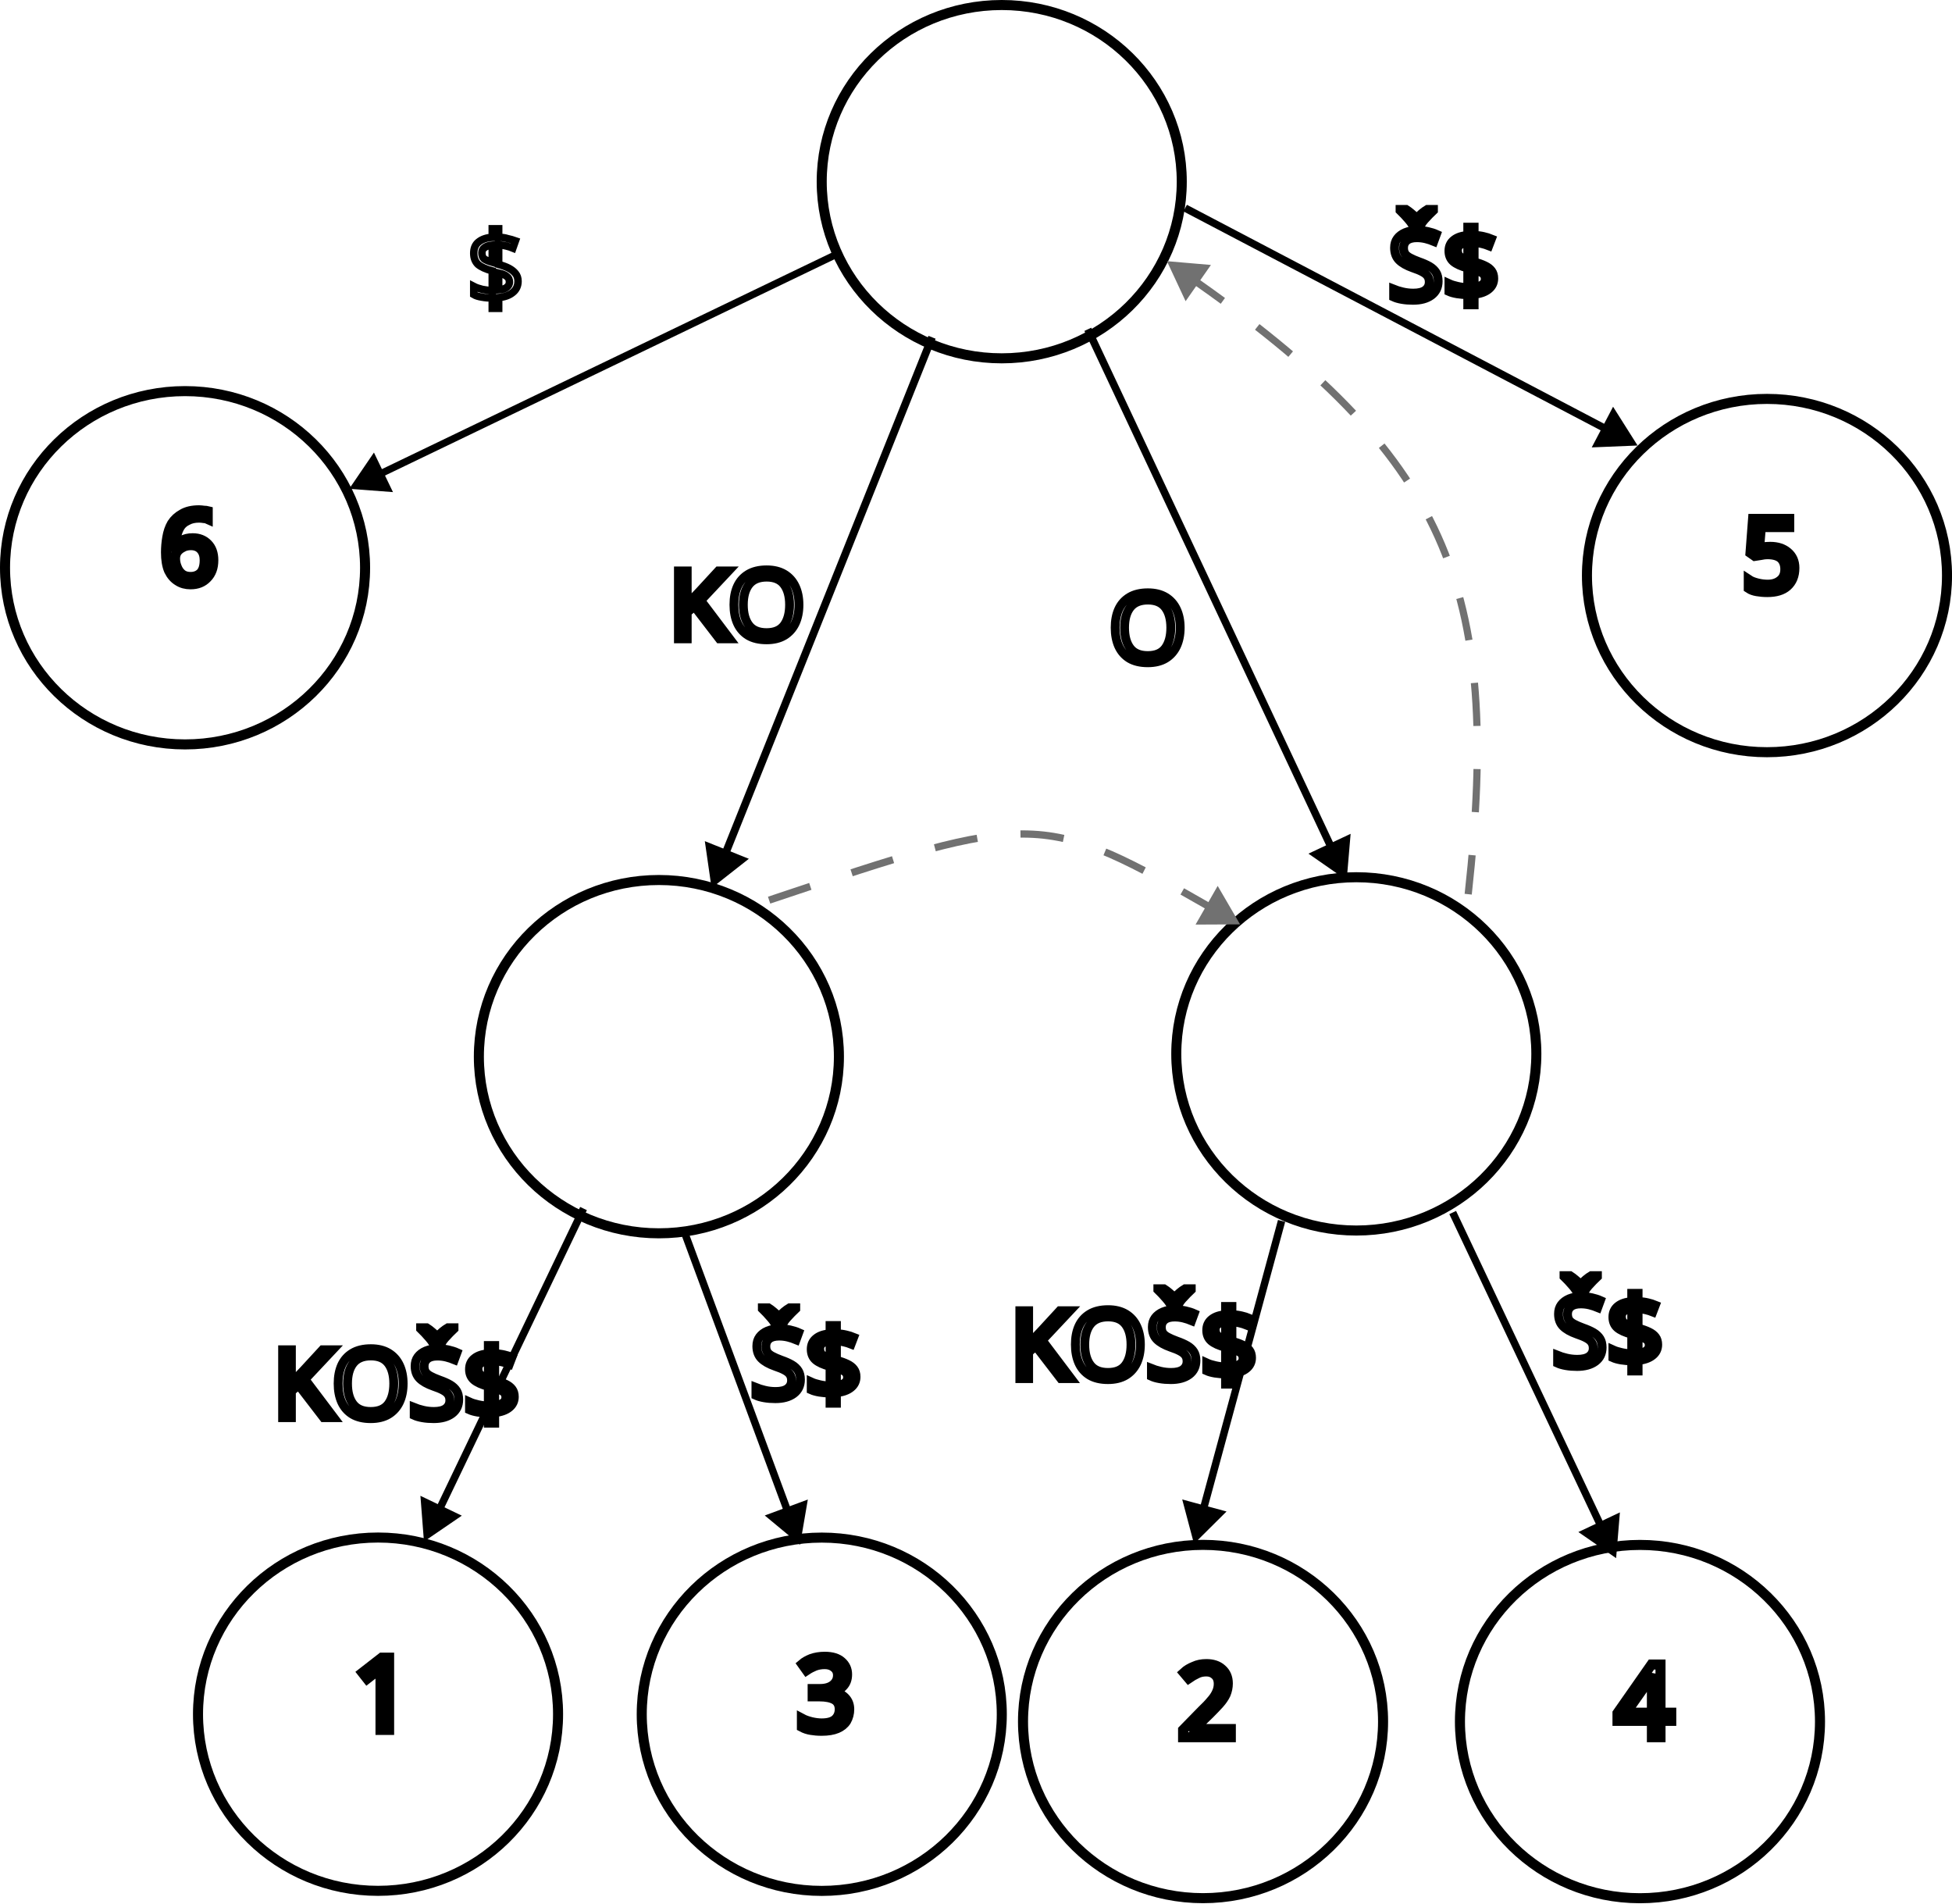
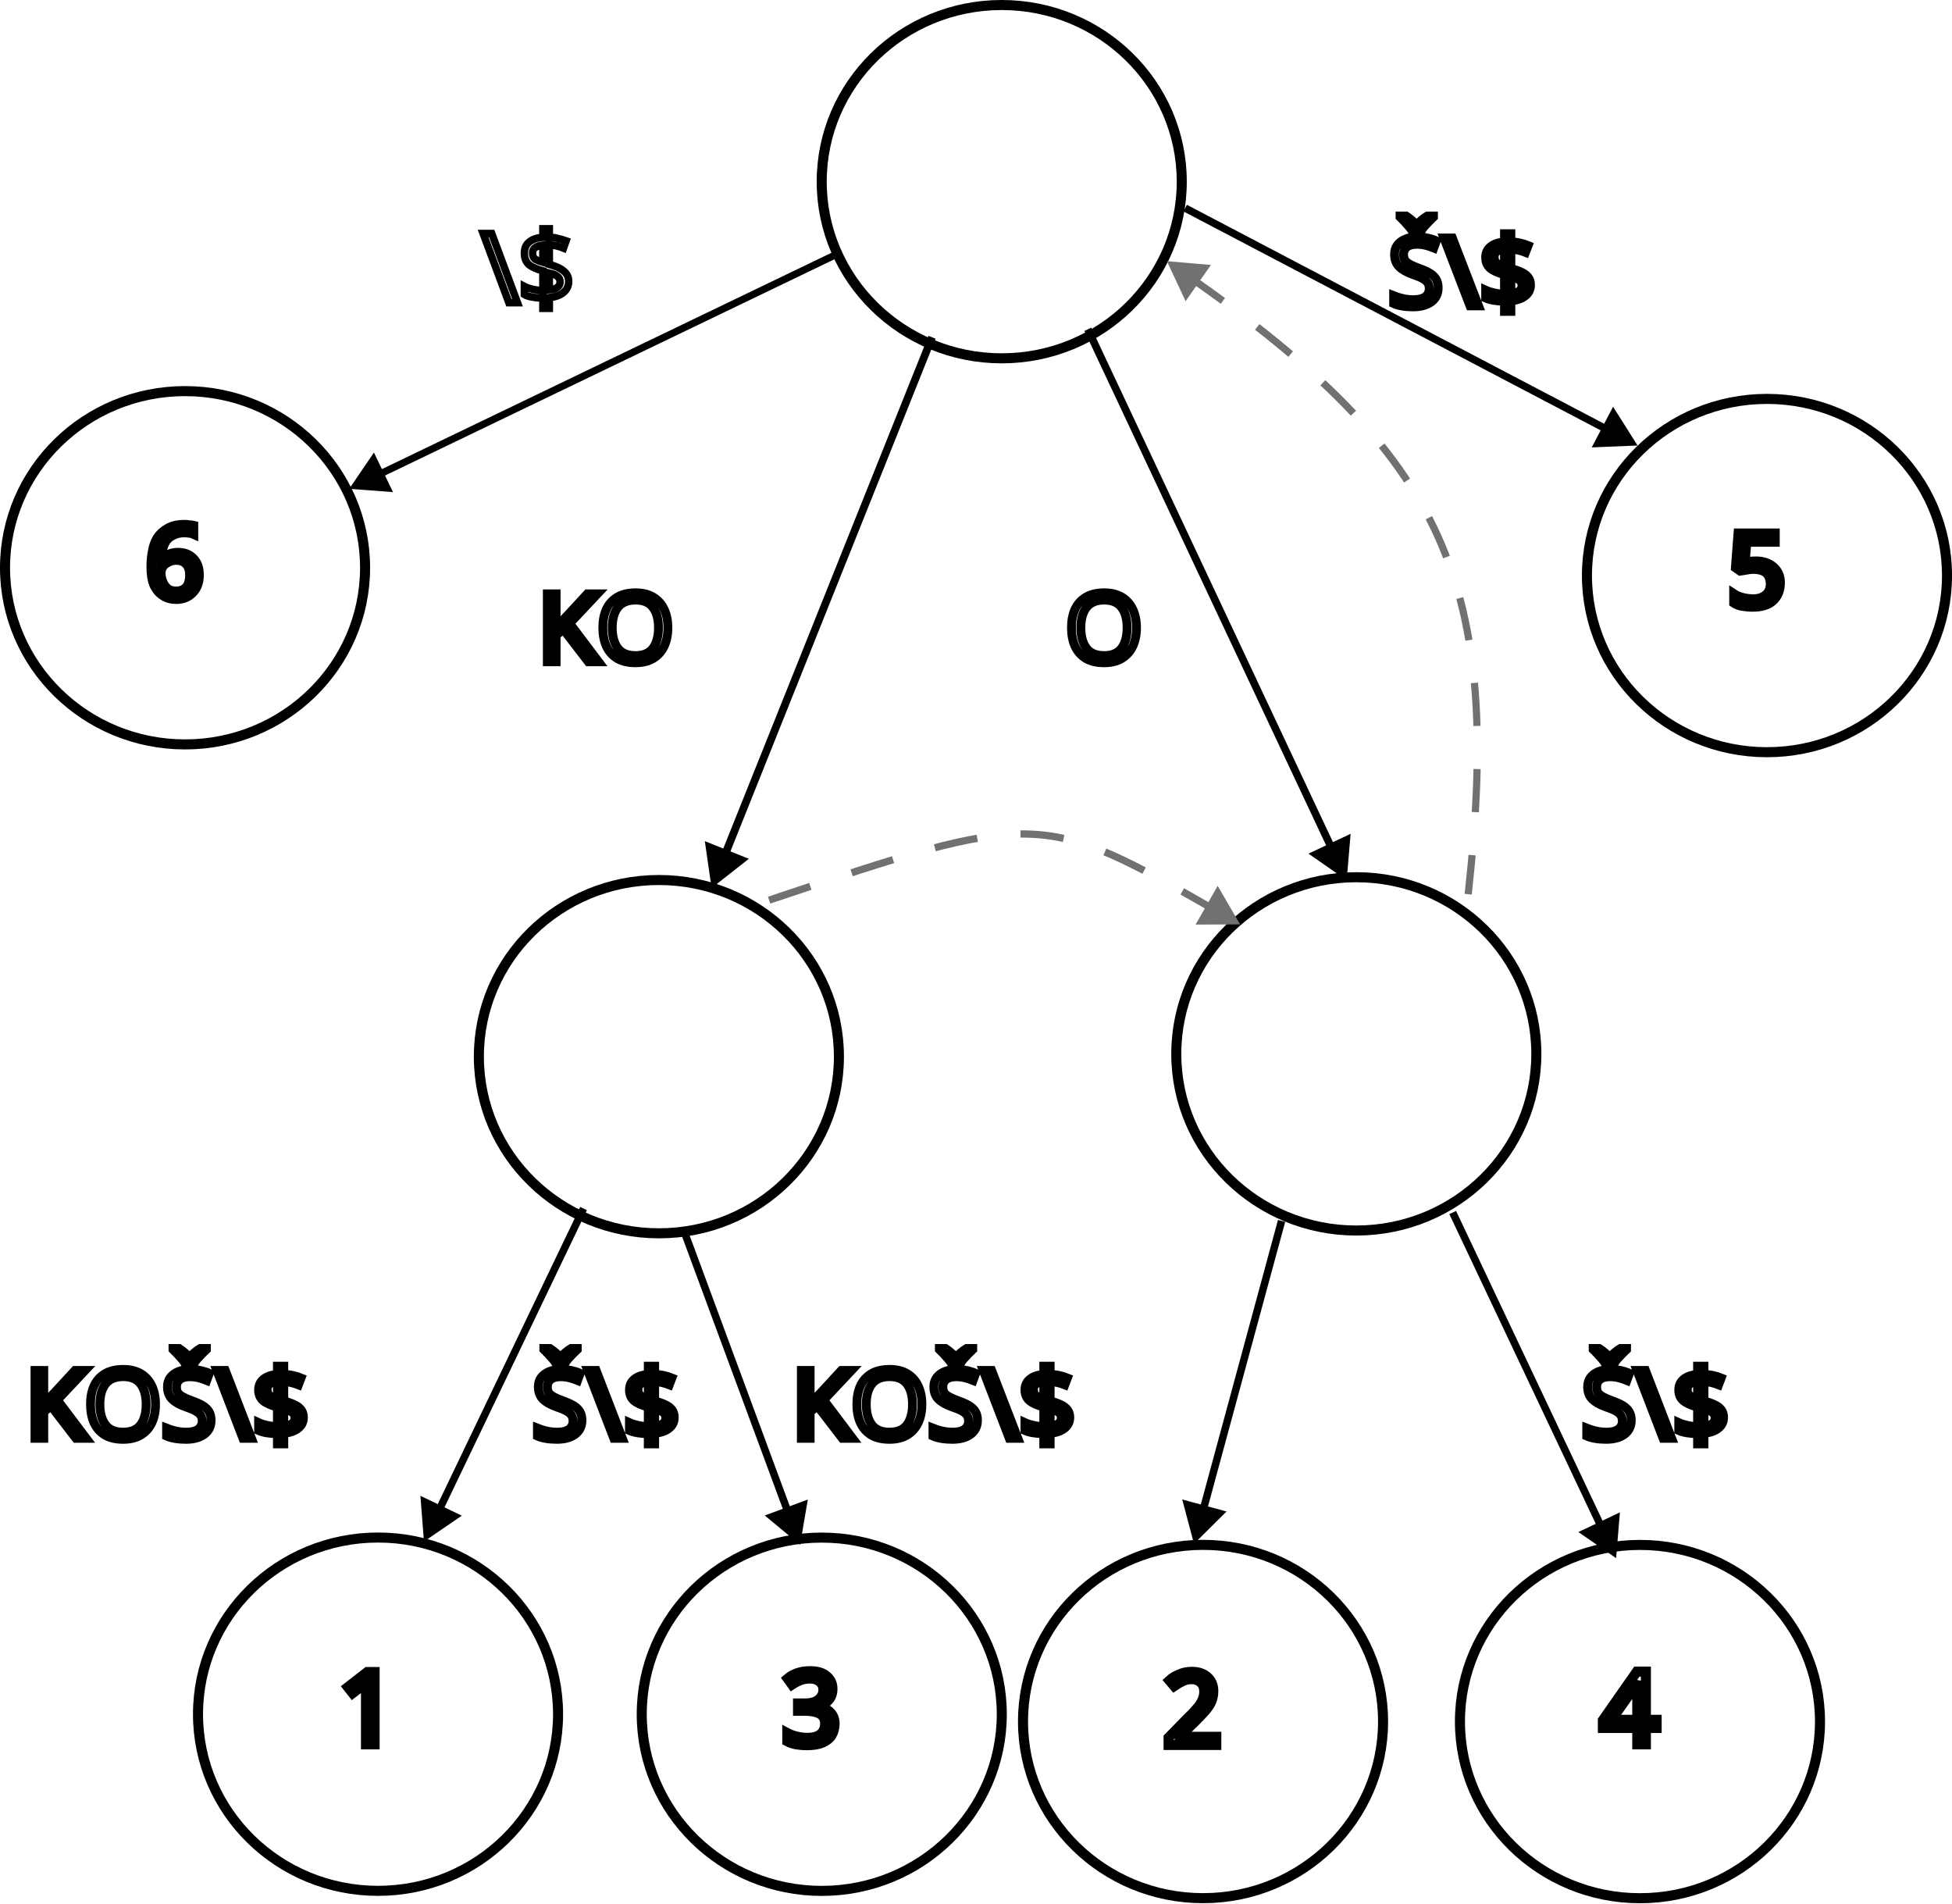
<svg xmlns="http://www.w3.org/2000/svg" width="70.913mm" height="69.127mm" viewBox="0 0 70.913 69.127" version="1.1" id="svg1" xml:space="preserve">
  <defs id="defs1">
    <marker style="overflow:visible" id="Triangle" refX="0" refY="0" orient="auto" markerWidth="1" markerHeight="1" viewBox="0 0 1 1" preserveAspectRatio="xMidYMid">
      <path transform="scale(0.5)" style="fill:context-stroke;fill-rule:evenodd;stroke:context-stroke;stroke-width:1pt" d="M 5.77,0 -2.88,5 V -5 Z" id="path135" />
    </marker>
    <marker style="overflow:visible" id="Triangle-1-27-2-8" refX="0" refY="0" orient="auto-start-reverse" markerWidth="1" markerHeight="1" viewBox="0 0 1 1" preserveAspectRatio="xMidYMid">
      <path transform="scale(0.5)" style="fill:context-stroke;fill-rule:evenodd;stroke:context-stroke;stroke-width:1pt" d="M 5.77,0 -2.88,5 V -5 Z" id="path135-7-9-91-0" />
    </marker>
    <marker style="overflow:visible" id="Triangle-1-27-0-35-6" refX="0" refY="0" orient="auto-start-reverse" markerWidth="1" markerHeight="1" viewBox="0 0 1 1" preserveAspectRatio="xMidYMid">
      <path transform="scale(0.5)" style="fill:context-stroke;fill-rule:evenodd;stroke:context-stroke;stroke-width:1pt" d="M 5.77,0 -2.88,5 V -5 Z" id="path135-7-9-9-9-8" />
    </marker>
    <marker style="overflow:visible" id="Triangle-1-27-0-3-8-1" refX="0" refY="0" orient="auto-start-reverse" markerWidth="1" markerHeight="1" viewBox="0 0 1 1" preserveAspectRatio="xMidYMid">
      <path transform="scale(0.5)" style="fill:context-stroke;fill-rule:evenodd;stroke:context-stroke;stroke-width:1pt" d="M 5.77,0 -2.88,5 V -5 Z" id="path135-7-9-9-8-4-9" />
    </marker>
    <marker style="overflow:visible" id="Triangle-1-2-4-6-7" refX="0" refY="0" orient="auto-start-reverse" markerWidth="1" markerHeight="1" viewBox="0 0 1 1" preserveAspectRatio="xMidYMid">
      <path transform="scale(0.5)" style="fill:context-stroke;fill-rule:evenodd;stroke:context-stroke;stroke-width:1pt" d="M 5.77,0 -2.88,5 V -5 Z" id="path135-7-2-3-3-2" />
    </marker>
    <marker style="overflow:visible" id="Triangle-1-27-0-35-7-2" refX="0" refY="0" orient="auto-start-reverse" markerWidth="1" markerHeight="1" viewBox="0 0 1 1" preserveAspectRatio="xMidYMid">
      <path transform="scale(0.5)" style="fill:context-stroke;fill-rule:evenodd;stroke:context-stroke;stroke-width:1pt" d="M 5.77,0 -2.88,5 V -5 Z" id="path135-7-9-9-9-7-8" />
    </marker>
    <marker style="overflow:visible" id="Triangle-1-27-0-3-8-3-9" refX="0" refY="0" orient="auto-start-reverse" markerWidth="1" markerHeight="1" viewBox="0 0 1 1" preserveAspectRatio="xMidYMid">
      <path transform="scale(0.5)" style="fill:context-stroke;fill-rule:evenodd;stroke:context-stroke;stroke-width:1pt" d="M 5.77,0 -2.88,5 V -5 Z" id="path135-7-9-9-8-4-3-0" />
    </marker>
    <marker style="overflow:visible" id="Triangle-5" refX="0" refY="0" orient="auto-start-reverse" markerWidth="1" markerHeight="1" viewBox="0 0 1 1" preserveAspectRatio="xMidYMid">
      <path transform="scale(0.5)" style="fill:context-stroke;fill-rule:evenodd;stroke:context-stroke;stroke-width:1pt" d="M 5.77,0 -2.88,5 V -5 Z" id="path135-8" />
    </marker>
    <marker style="overflow:visible" id="Triangle-58" refX="0" refY="0" orient="auto-start-reverse" markerWidth="1" markerHeight="1" viewBox="0 0 1 1" preserveAspectRatio="xMidYMid">
      <path transform="scale(0.5)" style="fill:context-stroke;fill-rule:evenodd;stroke:context-stroke;stroke-width:1pt" d="M 5.77,0 -2.88,5 V -5 Z" id="path135-1" />
    </marker>
    <rect x="173.456" y="550.378" width="62.326" height="20.116" id="rect37" />
    <rect x="173.456" y="550.378" width="62.326" height="20.116" id="rect38" />
    <rect x="173.456" y="550.378" width="62.326" height="20.116" id="rect39" />
    <rect x="173.456" y="550.378" width="62.326" height="20.116" id="rect40" />
    <rect x="173.456" y="550.378" width="62.326" height="20.116" id="rect41" />
    <rect x="173.456" y="550.378" width="62.326" height="20.116" id="rect42" />
    <rect x="173.456" y="550.378" width="62.326" height="20.116" id="rect43" />
  </defs>
  <g id="g37" transform="translate(-68.26251,-90.09062)" style="display:inline">
-     <text xml:space="preserve" style="font-style:normal;font-variant:normal;font-weight:normal;font-stretch:normal;font-size:3.678px;font-family:sans-serif;-inkscape-font-specification:'sans-serif, Normal';font-variant-ligatures:normal;font-variant-caps:normal;font-variant-numeric:normal;font-variant-east-asian:normal;text-align:start;writing-mode:lr-tb;direction:ltr;text-anchor:start;display:inline;fill:none;fill-opacity:0;fill-rule:nonzero;stroke:#000000;stroke-width:0.365;stroke-dasharray:none;stroke-opacity:1" x="81.102" y="152.919" id="text1">
-       <tspan id="tspan1" style="stroke-width:0.365" x="81.102" y="152.919">1</tspan>
+     <text xml:space="preserve" style="font-style:normal;font-variant:normal;font-weight:normal;font-stretch:normal;font-size:3.678px;font-family:sans-serif;-inkscape-font-specification:'sans-serif, Normal';font-variant-ligatures:normal;font-variant-caps:normal;font-variant-numeric:normal;font-variant-east-asian:normal;text-align:start;writing-mode:lr-tb;direction:ltr;text-anchor:start;display:inline;fill:none;fill-opacity:0;fill-rule:nonzero;stroke:#000000;stroke-width:0.365;stroke-dasharray:none;stroke-opacity:1" x="80.573" y="153.448" id="text1">
+       <tspan id="tspan1" style="stroke-width:0.365" x="80.573" y="153.448">1</tspan>
    </text>
    <ellipse style="fill:none;fill-opacity:0;fill-rule:nonzero;stroke:#000000;stroke-width:0.365;stroke-dasharray:none;stroke-opacity:1" id="ellipse1" cx="104.654" cy="96.689" rx="6.54" ry="6.416" />
    <ellipse style="fill:none;fill-opacity:0;fill-rule:nonzero;stroke:#000000;stroke-width:0.365;stroke-dasharray:none;stroke-opacity:1" id="ellipse2" cx="92.199" cy="128.469" rx="6.54" ry="6.416" />
    <ellipse style="fill:none;fill-opacity:0;fill-rule:nonzero;stroke:#000000;stroke-width:0.365;stroke-dasharray:none;stroke-opacity:1" id="ellipse3" cx="81.996" cy="152.351" rx="6.54" ry="6.416" />
-     <text xml:space="preserve" style="font-style:normal;font-variant:normal;font-weight:normal;font-stretch:normal;font-size:3.678px;font-family:sans-serif;-inkscape-font-specification:'sans-serif, Normal';font-variant-ligatures:normal;font-variant-caps:normal;font-variant-numeric:normal;font-variant-east-asian:normal;text-align:start;writing-mode:lr-tb;direction:ltr;text-anchor:start;display:inline;fill:none;fill-opacity:0;fill-rule:nonzero;stroke:#000000;stroke-width:0.365;stroke-dasharray:none;stroke-opacity:1" x="97.222" y="152.921" id="text3">
-       <tspan id="tspan3" style="stroke-width:0.365" x="97.222" y="152.921">3</tspan>
+     <text xml:space="preserve" style="font-style:normal;font-variant:normal;font-weight:normal;font-stretch:normal;font-size:3.678px;font-family:sans-serif;-inkscape-font-specification:'sans-serif, Normal';font-variant-ligatures:normal;font-variant-caps:normal;font-variant-numeric:normal;font-variant-east-asian:normal;text-align:start;writing-mode:lr-tb;direction:ltr;text-anchor:start;display:inline;fill:none;fill-opacity:0;fill-rule:nonzero;stroke:#000000;stroke-width:0.365;stroke-dasharray:none;stroke-opacity:1" x="96.693" y="153.444" id="text3">
+       <tspan id="tspan3" style="stroke-width:0.365" x="96.693" y="153.444">3</tspan>
    </text>
    <ellipse style="fill:none;fill-opacity:0;fill-rule:nonzero;stroke:#000000;stroke-width:0.365;stroke-dasharray:none;stroke-opacity:1" id="ellipse4" cx="98.116" cy="152.353" rx="6.54" ry="6.416" />
    <path style="fill:none;fill-opacity:0;fill-rule:nonzero;stroke:#000000;stroke-width:0.28;stroke-dasharray:none;stroke-opacity:1;marker-end:url(#Triangle-1-27-2-8)" d="m 102.122,102.341 -7.639,19.082" id="path5" />
    <path style="fill:none;fill-opacity:0;fill-rule:nonzero;stroke:#000000;stroke-width:0.271;stroke-dasharray:none;stroke-opacity:1;marker-end:url(#Triangle-1-27-0-35-6)" d="m 89.461,133.986 -5.381,11.227" id="path8" />
    <path style="fill:none;fill-opacity:0;fill-rule:nonzero;stroke:#000000;stroke-width:0.271;stroke-dasharray:none;stroke-opacity:1;marker-end:url(#Triangle-1-27-0-3-8-1)" d="m 93.129,134.851 3.865,10.444" id="path9" />
-     <text xml:space="preserve" transform="matrix(0.2326683,0,0,0.2252089,52.20115,-13.68717)" id="text28" style="font-style:normal;font-variant:normal;font-weight:300;font-stretch:normal;font-size:15.411px;font-family:Calibri;-inkscape-font-specification:'Calibri, Light';font-variant-ligatures:normal;font-variant-caps:normal;font-variant-numeric:normal;font-variant-east-asian:normal;text-align:start;writing-mode:lr-tb;direction:ltr;white-space:pre;shape-inside:url(#rect37);display:inline;fill:none;fill-opacity:0;fill-rule:nonzero;stroke:#000000;stroke-width:1.38;stroke-dasharray:none;stroke-opacity:1">
-       <tspan x="173.457" y="563.862" id="tspan2">KO</tspan>
+     <text xml:space="preserve" transform="matrix(0.2326683,0,0,0.2252089,47.43865,-12.85386)" id="text28" style="font-style:normal;font-variant:normal;font-weight:300;font-stretch:normal;font-size:15.411px;font-family:Calibri;-inkscape-font-specification:'Calibri, Light';font-variant-ligatures:normal;font-variant-caps:normal;font-variant-numeric:normal;font-variant-east-asian:normal;text-align:start;writing-mode:lr-tb;direction:ltr;white-space:pre;shape-inside:url(#rect37);display:inline;fill:none;fill-opacity:0;fill-rule:nonzero;stroke:#000000;stroke-width:1.38;stroke-dasharray:none;stroke-opacity:1">
+       <tspan x="173.457" y="563.862" id="tspan10">KO</tspan>
    </text>
-     <text xml:space="preserve" transform="matrix(0.2326683,0,0,0.2252089,55.18426,13.87497)" id="text29" style="font-style:normal;font-variant:normal;font-weight:300;font-stretch:normal;font-size:15.411px;font-family:Calibri;-inkscape-font-specification:'Calibri, Light';font-variant-ligatures:normal;font-variant-caps:normal;font-variant-numeric:normal;font-variant-east-asian:normal;text-align:start;writing-mode:lr-tb;direction:ltr;white-space:pre;shape-inside:url(#rect38);display:inline;fill:none;fill-opacity:0;fill-rule:nonzero;stroke:#000000;stroke-width:1.38;stroke-dasharray:none;stroke-opacity:1">
-       <tspan x="173.457" y="563.862" id="tspan4">Š$</tspan>
+     <text xml:space="preserve" transform="matrix(0.2326683,0,0,0.2252089,47.24675,15.35184)" id="text29" style="font-style:normal;font-variant:normal;font-weight:300;font-stretch:normal;font-size:15.411px;font-family:Calibri;-inkscape-font-specification:'Calibri, Light';font-variant-ligatures:normal;font-variant-caps:normal;font-variant-numeric:normal;font-variant-east-asian:normal;text-align:start;writing-mode:lr-tb;direction:ltr;white-space:pre;shape-inside:url(#rect38);display:inline;fill:none;fill-opacity:0;fill-rule:nonzero;stroke:#000000;stroke-width:1.38;stroke-dasharray:none;stroke-opacity:1">
+       <tspan x="173.457" y="563.862" id="tspan11">Š\$</tspan>
    </text>
    <ellipse style="fill:none;fill-opacity:0;fill-rule:nonzero;stroke:#000000;stroke-width:0.365;stroke-dasharray:none;stroke-opacity:1" id="ellipse29" cx="117.535" cy="128.368" rx="6.54" ry="6.416" />
    <path style="fill:none;fill-opacity:0;fill-rule:nonzero;stroke:#000000;stroke-width:0.275;stroke-dasharray:none;stroke-opacity:1;marker-end:url(#Triangle-1-2-4-6-7)" d="m 107.781,102.052 8.989,19.125" id="path29" />
-     <text xml:space="preserve" transform="matrix(0.2326683,0,0,0.2252089,68.19823,-12.85386)" id="text30" style="font-style:normal;font-variant:normal;font-weight:300;font-stretch:normal;font-size:15.411px;font-family:Calibri;-inkscape-font-specification:'Calibri, Light';font-variant-ligatures:normal;font-variant-caps:normal;font-variant-numeric:normal;font-variant-east-asian:normal;text-align:start;writing-mode:lr-tb;direction:ltr;white-space:pre;shape-inside:url(#rect39);display:inline;fill:none;fill-opacity:0;fill-rule:nonzero;stroke:#000000;stroke-width:1.38;stroke-dasharray:none;stroke-opacity:1">
-       <tspan x="173.457" y="563.862" id="tspan5">O</tspan>
+     <text xml:space="preserve" transform="matrix(0.2326683,0,0,0.2252089,66.61073,-12.85386)" id="text30" style="font-style:normal;font-variant:normal;font-weight:300;font-stretch:normal;font-size:15.411px;font-family:Calibri;-inkscape-font-specification:'Calibri, Light';font-variant-ligatures:normal;font-variant-caps:normal;font-variant-numeric:normal;font-variant-east-asian:normal;text-align:start;writing-mode:lr-tb;direction:ltr;white-space:pre;shape-inside:url(#rect39);display:inline;fill:none;fill-opacity:0;fill-rule:nonzero;stroke:#000000;stroke-width:1.38;stroke-dasharray:none;stroke-opacity:1">
+       <tspan x="173.457" y="563.862" id="tspan12">O</tspan>
    </text>
-     <text xml:space="preserve" transform="matrix(0.2326683,0,0,0.2252089,37.82211,14.60027)" id="text31" style="font-style:normal;font-variant:normal;font-weight:300;font-stretch:normal;font-size:15.411px;font-family:Calibri;-inkscape-font-specification:'Calibri, Light';font-variant-ligatures:normal;font-variant-caps:normal;font-variant-numeric:normal;font-variant-east-asian:normal;text-align:start;writing-mode:lr-tb;direction:ltr;white-space:pre;shape-inside:url(#rect40);display:inline;fill:none;fill-opacity:0;fill-rule:nonzero;stroke:#000000;stroke-width:1.38;stroke-dasharray:none;stroke-opacity:1">
-       <tspan x="173.457" y="563.862" id="tspan6">KOŠ$</tspan>
+     <text xml:space="preserve" transform="matrix(0.2326683,0,0,0.2252089,28.82627,15.35184)" id="text31" style="font-style:normal;font-variant:normal;font-weight:300;font-stretch:normal;font-size:15.411px;font-family:Calibri;-inkscape-font-specification:'Calibri, Light';font-variant-ligatures:normal;font-variant-caps:normal;font-variant-numeric:normal;font-variant-east-asian:normal;text-align:start;writing-mode:lr-tb;direction:ltr;white-space:pre;shape-inside:url(#rect40);display:inline;fill:none;fill-opacity:0;fill-rule:nonzero;stroke:#000000;stroke-width:1.38;stroke-dasharray:none;stroke-opacity:1">
+       <tspan x="173.457" y="563.862" id="tspan13">KOŠ\$</tspan>
    </text>
-     <text xml:space="preserve" style="font-style:normal;font-variant:normal;font-weight:normal;font-stretch:normal;font-size:3.678px;font-family:sans-serif;-inkscape-font-specification:'sans-serif, Normal';font-variant-ligatures:normal;font-variant-caps:normal;font-variant-numeric:normal;font-variant-east-asian:normal;text-align:start;writing-mode:lr-tb;direction:ltr;text-anchor:start;display:inline;fill:none;fill-opacity:0;fill-rule:nonzero;stroke:#000000;stroke-width:0.365;stroke-dasharray:none;stroke-opacity:1" x="111.072" y="153.185" id="text32">
-       <tspan id="tspan32" style="stroke-width:0.365" x="111.072" y="153.185">2</tspan>
+     <text xml:space="preserve" style="font-style:normal;font-variant:normal;font-weight:normal;font-stretch:normal;font-size:3.678px;font-family:sans-serif;-inkscape-font-specification:'sans-serif, Normal';font-variant-ligatures:normal;font-variant-caps:normal;font-variant-numeric:normal;font-variant-east-asian:normal;text-align:start;writing-mode:lr-tb;direction:ltr;text-anchor:start;display:inline;fill:none;fill-opacity:0;fill-rule:nonzero;stroke:#000000;stroke-width:0.365;stroke-dasharray:none;stroke-opacity:1" x="110.543" y="153.472" id="text32">
+       <tspan id="tspan32" style="stroke-width:0.365" x="110.543" y="153.472">2</tspan>
    </text>
    <ellipse style="fill:none;fill-opacity:0;fill-rule:nonzero;stroke:#000000;stroke-width:0.365;stroke-dasharray:none;stroke-opacity:1" id="ellipse32" cx="111.967" cy="152.617" rx="6.54" ry="6.416" />
-     <text xml:space="preserve" style="font-style:normal;font-variant:normal;font-weight:normal;font-stretch:normal;font-size:3.678px;font-family:sans-serif;-inkscape-font-specification:'sans-serif, Normal';font-variant-ligatures:normal;font-variant-caps:normal;font-variant-numeric:normal;font-variant-east-asian:normal;text-align:start;writing-mode:lr-tb;direction:ltr;text-anchor:start;display:inline;fill:none;fill-opacity:0;fill-rule:nonzero;stroke:#000000;stroke-width:0.365;stroke-dasharray:none;stroke-opacity:1" x="126.946" y="153.187" id="text33">
-       <tspan id="tspan33" style="stroke-width:0.365" x="126.946" y="153.187">4</tspan>
+     <text xml:space="preserve" style="font-style:normal;font-variant:normal;font-weight:normal;font-stretch:normal;font-size:3.678px;font-family:sans-serif;-inkscape-font-specification:'sans-serif, Normal';font-variant-ligatures:normal;font-variant-caps:normal;font-variant-numeric:normal;font-variant-east-asian:normal;text-align:start;writing-mode:lr-tb;direction:ltr;text-anchor:start;display:inline;fill:none;fill-opacity:0;fill-rule:nonzero;stroke:#000000;stroke-width:0.365;stroke-dasharray:none;stroke-opacity:1" x="126.416" y="153.444" id="text33">
+       <tspan id="tspan33" style="stroke-width:0.365" x="126.416" y="153.444">4</tspan>
    </text>
    <ellipse style="fill:none;fill-opacity:0;fill-rule:nonzero;stroke:#000000;stroke-width:0.365;stroke-dasharray:none;stroke-opacity:1" id="ellipse33" cx="127.84" cy="152.619" rx="6.54" ry="6.416" />
    <path style="fill:none;fill-opacity:0;fill-rule:nonzero;stroke:#000000;stroke-width:0.271;stroke-dasharray:none;stroke-opacity:1;marker-end:url(#Triangle-1-27-0-35-7-2)" d="m 114.82,134.435 -2.93,10.799" id="path33" />
    <path style="fill:none;fill-opacity:0;fill-rule:nonzero;stroke:#000000;stroke-width:0.271;stroke-dasharray:none;stroke-opacity:1;marker-end:url(#Triangle-1-27-0-3-8-3-9)" d="m 121.037,134.13 5.525,11.683" id="path34" />
-     <text xml:space="preserve" transform="matrix(0.2326683,0,0,0.2252089,84.308,12.70601)" id="text34" style="font-style:normal;font-variant:normal;font-weight:300;font-stretch:normal;font-size:15.411px;font-family:Calibri;-inkscape-font-specification:'Calibri, Light';font-variant-ligatures:normal;font-variant-caps:normal;font-variant-numeric:normal;font-variant-east-asian:normal;text-align:start;writing-mode:lr-tb;direction:ltr;white-space:pre;shape-inside:url(#rect41);display:inline;fill:none;fill-opacity:0;fill-rule:nonzero;stroke:#000000;stroke-width:1.38;stroke-dasharray:none;stroke-opacity:1">
-       <tspan x="173.457" y="563.862" id="tspan7">Š$</tspan>
+     <text xml:space="preserve" transform="matrix(0.2326683,0,0,0.2252089,85.36634,15.35184)" id="text34" style="font-style:normal;font-variant:normal;font-weight:300;font-stretch:normal;font-size:15.411px;font-family:Calibri;-inkscape-font-specification:'Calibri, Light';font-variant-ligatures:normal;font-variant-caps:normal;font-variant-numeric:normal;font-variant-east-asian:normal;text-align:start;writing-mode:lr-tb;direction:ltr;white-space:pre;shape-inside:url(#rect41);display:inline;fill:none;fill-opacity:0;fill-rule:nonzero;stroke:#000000;stroke-width:1.38;stroke-dasharray:none;stroke-opacity:1">
+       <tspan x="173.457" y="563.862" id="tspan14">Š\$</tspan>
    </text>
-     <text xml:space="preserve" transform="matrix(0.2326683,0,0,0.2252089,64.60451,13.18277)" id="text35" style="font-style:normal;font-variant:normal;font-weight:300;font-stretch:normal;font-size:15.411px;font-family:Calibri;-inkscape-font-specification:'Calibri, Light';font-variant-ligatures:normal;font-variant-caps:normal;font-variant-numeric:normal;font-variant-east-asian:normal;text-align:start;writing-mode:lr-tb;direction:ltr;white-space:pre;shape-inside:url(#rect42);display:inline;fill:none;fill-opacity:0;fill-rule:nonzero;stroke:#000000;stroke-width:1.38;stroke-dasharray:none;stroke-opacity:1">
-       <tspan x="173.457" y="563.862" id="tspan8">KOŠ$</tspan>
+     <text xml:space="preserve" transform="matrix(0.2326683,0,0,0.2252089,56.667,15.35184)" id="text35" style="font-style:normal;font-variant:normal;font-weight:300;font-stretch:normal;font-size:15.411px;font-family:Calibri;-inkscape-font-specification:'Calibri, Light';font-variant-ligatures:normal;font-variant-caps:normal;font-variant-numeric:normal;font-variant-east-asian:normal;text-align:start;writing-mode:lr-tb;direction:ltr;white-space:pre;shape-inside:url(#rect42);display:inline;fill:none;fill-opacity:0;fill-rule:nonzero;stroke:#000000;stroke-width:1.38;stroke-dasharray:none;stroke-opacity:1">
+       <tspan x="173.457" y="563.862" id="tspan15">KOŠ\$</tspan>
    </text>
    <path style="fill:none;fill-opacity:0;fill-rule:nonzero;stroke:#717171;stroke-width:0.263;stroke-dasharray:1.579, 1.579;stroke-dashoffset:0;stroke-opacity:1;marker-end:url(#Triangle-1-27-0-3-8-3-9)" d="m 96.203,122.785 c 9.762,-3.273 9.857,-3.268 16.299,0.416" id="path35" />
    <path style="fill:none;fill-opacity:0;fill-rule:nonzero;stroke:#717171;stroke-width:0.261;stroke-dasharray:1.566, 1.566;stroke-dashoffset:0;stroke-opacity:1;marker-start:url(#Triangle-5)" d="m 111.414,100.107 c 9.409,6.574 11.426,11.191 10.186,22.461" id="path36" />
-     <text xml:space="preserve" style="font-style:normal;font-variant:normal;font-weight:normal;font-stretch:normal;font-size:3.678px;font-family:sans-serif;-inkscape-font-specification:'sans-serif, Normal';font-variant-ligatures:normal;font-variant-caps:normal;font-variant-numeric:normal;font-variant-east-asian:normal;text-align:start;writing-mode:lr-tb;direction:ltr;text-anchor:start;display:inline;fill:none;fill-opacity:0;fill-rule:nonzero;stroke:#000000;stroke-width:0.365;stroke-dasharray:none;stroke-opacity:1" x="131.56" y="111.563" id="text36">
-       <tspan id="tspan36" style="stroke-width:0.365" x="131.56" y="111.563">5</tspan>
+     <text xml:space="preserve" style="font-style:normal;font-variant:normal;font-weight:normal;font-stretch:normal;font-size:3.678px;font-family:sans-serif;-inkscape-font-specification:'sans-serif, Normal';font-variant-ligatures:normal;font-variant-caps:normal;font-variant-numeric:normal;font-variant-east-asian:normal;text-align:start;writing-mode:lr-tb;direction:ltr;text-anchor:start;display:inline;fill:none;fill-opacity:0;fill-rule:nonzero;stroke:#000000;stroke-width:0.365;stroke-dasharray:none;stroke-opacity:1" x="131.03" y="112.092" id="text36">
+       <tspan id="tspan36" style="stroke-width:0.365" x="131.03" y="112.092">5</tspan>
    </text>
    <ellipse style="fill:none;fill-opacity:0;fill-rule:nonzero;stroke:#000000;stroke-width:0.365;stroke-dasharray:none;stroke-opacity:1" id="ellipse36" cx="132.454" cy="110.995" rx="6.54" ry="6.416" />
-     <text xml:space="preserve" style="font-style:normal;font-variant:normal;font-weight:normal;font-stretch:normal;font-size:3.678px;font-family:sans-serif;-inkscape-font-specification:'sans-serif, Normal';font-variant-ligatures:normal;font-variant-caps:normal;font-variant-numeric:normal;font-variant-east-asian:normal;text-align:start;writing-mode:lr-tb;direction:ltr;text-anchor:start;display:inline;fill:none;fill-opacity:0;fill-rule:nonzero;stroke:#000000;stroke-width:0.365;stroke-dasharray:none;stroke-opacity:1" x="74.091" y="111.281" id="text36-8">
-       <tspan id="tspan36-8" style="stroke-width:0.365" x="74.091" y="111.281">6</tspan>
+     <text xml:space="preserve" style="font-style:normal;font-variant:normal;font-weight:normal;font-stretch:normal;font-size:3.678px;font-family:sans-serif;-inkscape-font-specification:'sans-serif, Normal';font-variant-ligatures:normal;font-variant-caps:normal;font-variant-numeric:normal;font-variant-east-asian:normal;text-align:start;writing-mode:lr-tb;direction:ltr;text-anchor:start;display:inline;fill:none;fill-opacity:0;fill-rule:nonzero;stroke:#000000;stroke-width:0.365;stroke-dasharray:none;stroke-opacity:1" x="73.561" y="111.81" id="text36-8">
+       <tspan id="tspan36-8" style="stroke-width:0.365" x="73.561" y="111.81">6</tspan>
    </text>
    <ellipse style="fill:none;fill-opacity:0;fill-rule:nonzero;stroke:#000000;stroke-width:0.365;stroke-dasharray:none;stroke-opacity:1" id="ellipse36-2" cx="74.985" cy="110.712" rx="6.54" ry="6.416" />
-     <text xml:space="preserve" transform="matrix(0.2326683,0,0,0.2252089,78.35142,-26.01841)" id="text37" style="font-style:normal;font-variant:normal;font-weight:300;font-stretch:normal;font-size:15.411px;font-family:Calibri;-inkscape-font-specification:'Calibri, Light';font-variant-ligatures:normal;font-variant-caps:normal;font-variant-numeric:normal;font-variant-east-asian:normal;text-align:start;writing-mode:lr-tb;direction:ltr;white-space:pre;shape-inside:url(#rect43);display:inline;fill:none;fill-opacity:0;fill-rule:nonzero;stroke:#000000;stroke-width:1.38;stroke-dasharray:none;stroke-opacity:1">
-       <tspan x="173.457" y="563.862" id="tspan9">Š$</tspan>
+     <text xml:space="preserve" transform="matrix(0.2326683,0,0,0.2252089,78.35142,-25.77987)" id="text37" style="font-style:normal;font-variant:normal;font-weight:300;font-stretch:normal;font-size:15.411px;font-family:Calibri;-inkscape-font-specification:'Calibri, Light';font-variant-ligatures:normal;font-variant-caps:normal;font-variant-numeric:normal;font-variant-east-asian:normal;text-align:start;writing-mode:lr-tb;direction:ltr;white-space:pre;shape-inside:url(#rect43);display:inline;fill:none;fill-opacity:0;fill-rule:nonzero;stroke:#000000;stroke-width:1.38;stroke-dasharray:none;stroke-opacity:1">
+       <tspan x="173.457" y="563.862" id="tspan16">Š\$</tspan>
    </text>
    <path style="fill:none;fill-opacity:0;fill-rule:nonzero;stroke:#000000;stroke-width:0.271;stroke-dasharray:none;stroke-dashoffset:0;stroke-opacity:1;marker-end:url(#Triangle-58)" d="m 111.318,97.649 c 15.583,8.176 15.583,8.176 15.583,8.176" id="path37" />
    <path style="fill:none;fill-opacity:0;stroke:#000000;stroke-width:0.259;marker-end:url(#Triangle)" d="M 98.756,99.277 81.779,107.445" id="path43" />
-     <text xml:space="preserve" style="font-style:normal;font-variant:normal;font-weight:300;font-stretch:normal;font-size:3.528px;font-family:Calibri;-inkscape-font-specification:'Calibri, Light';font-variant-ligatures:normal;font-variant-caps:normal;font-variant-numeric:normal;font-variant-east-asian:normal;text-align:start;writing-mode:lr-tb;direction:ltr;text-anchor:start;fill:none;fill-opacity:0;stroke:#000000;stroke-width:0.271" x="85.254" y="101.083" id="text38">
-       <tspan id="tspan31" style="font-style:normal;font-variant:normal;font-weight:300;font-stretch:normal;font-size:3.528px;font-family:Calibri;-inkscape-font-specification:'Calibri, Light';font-variant-ligatures:normal;font-variant-caps:normal;font-variant-numeric:normal;font-variant-east-asian:normal;stroke-width:0.271" x="85.254" y="101.083">$</tspan>
+     <text xml:space="preserve" style="font-style:normal;font-variant:normal;font-weight:300;font-stretch:normal;font-size:3.528px;font-family:Calibri;-inkscape-font-specification:'Calibri, Light';font-variant-ligatures:normal;font-variant-caps:normal;font-variant-numeric:normal;font-variant-east-asian:normal;text-align:start;writing-mode:lr-tb;direction:ltr;text-anchor:start;fill:none;fill-opacity:0;stroke:#000000;stroke-width:0.271" x="85.783" y="101.083" id="text38">
+       <tspan id="tspan31" style="font-style:normal;font-variant:normal;font-weight:300;font-stretch:normal;font-size:3.528px;font-family:Calibri;-inkscape-font-specification:'Calibri, Light';font-variant-ligatures:normal;font-variant-caps:normal;font-variant-numeric:normal;font-variant-east-asian:normal;stroke-width:0.271" x="85.783" y="101.083">\$</tspan>
    </text>
  </g>
</svg>
